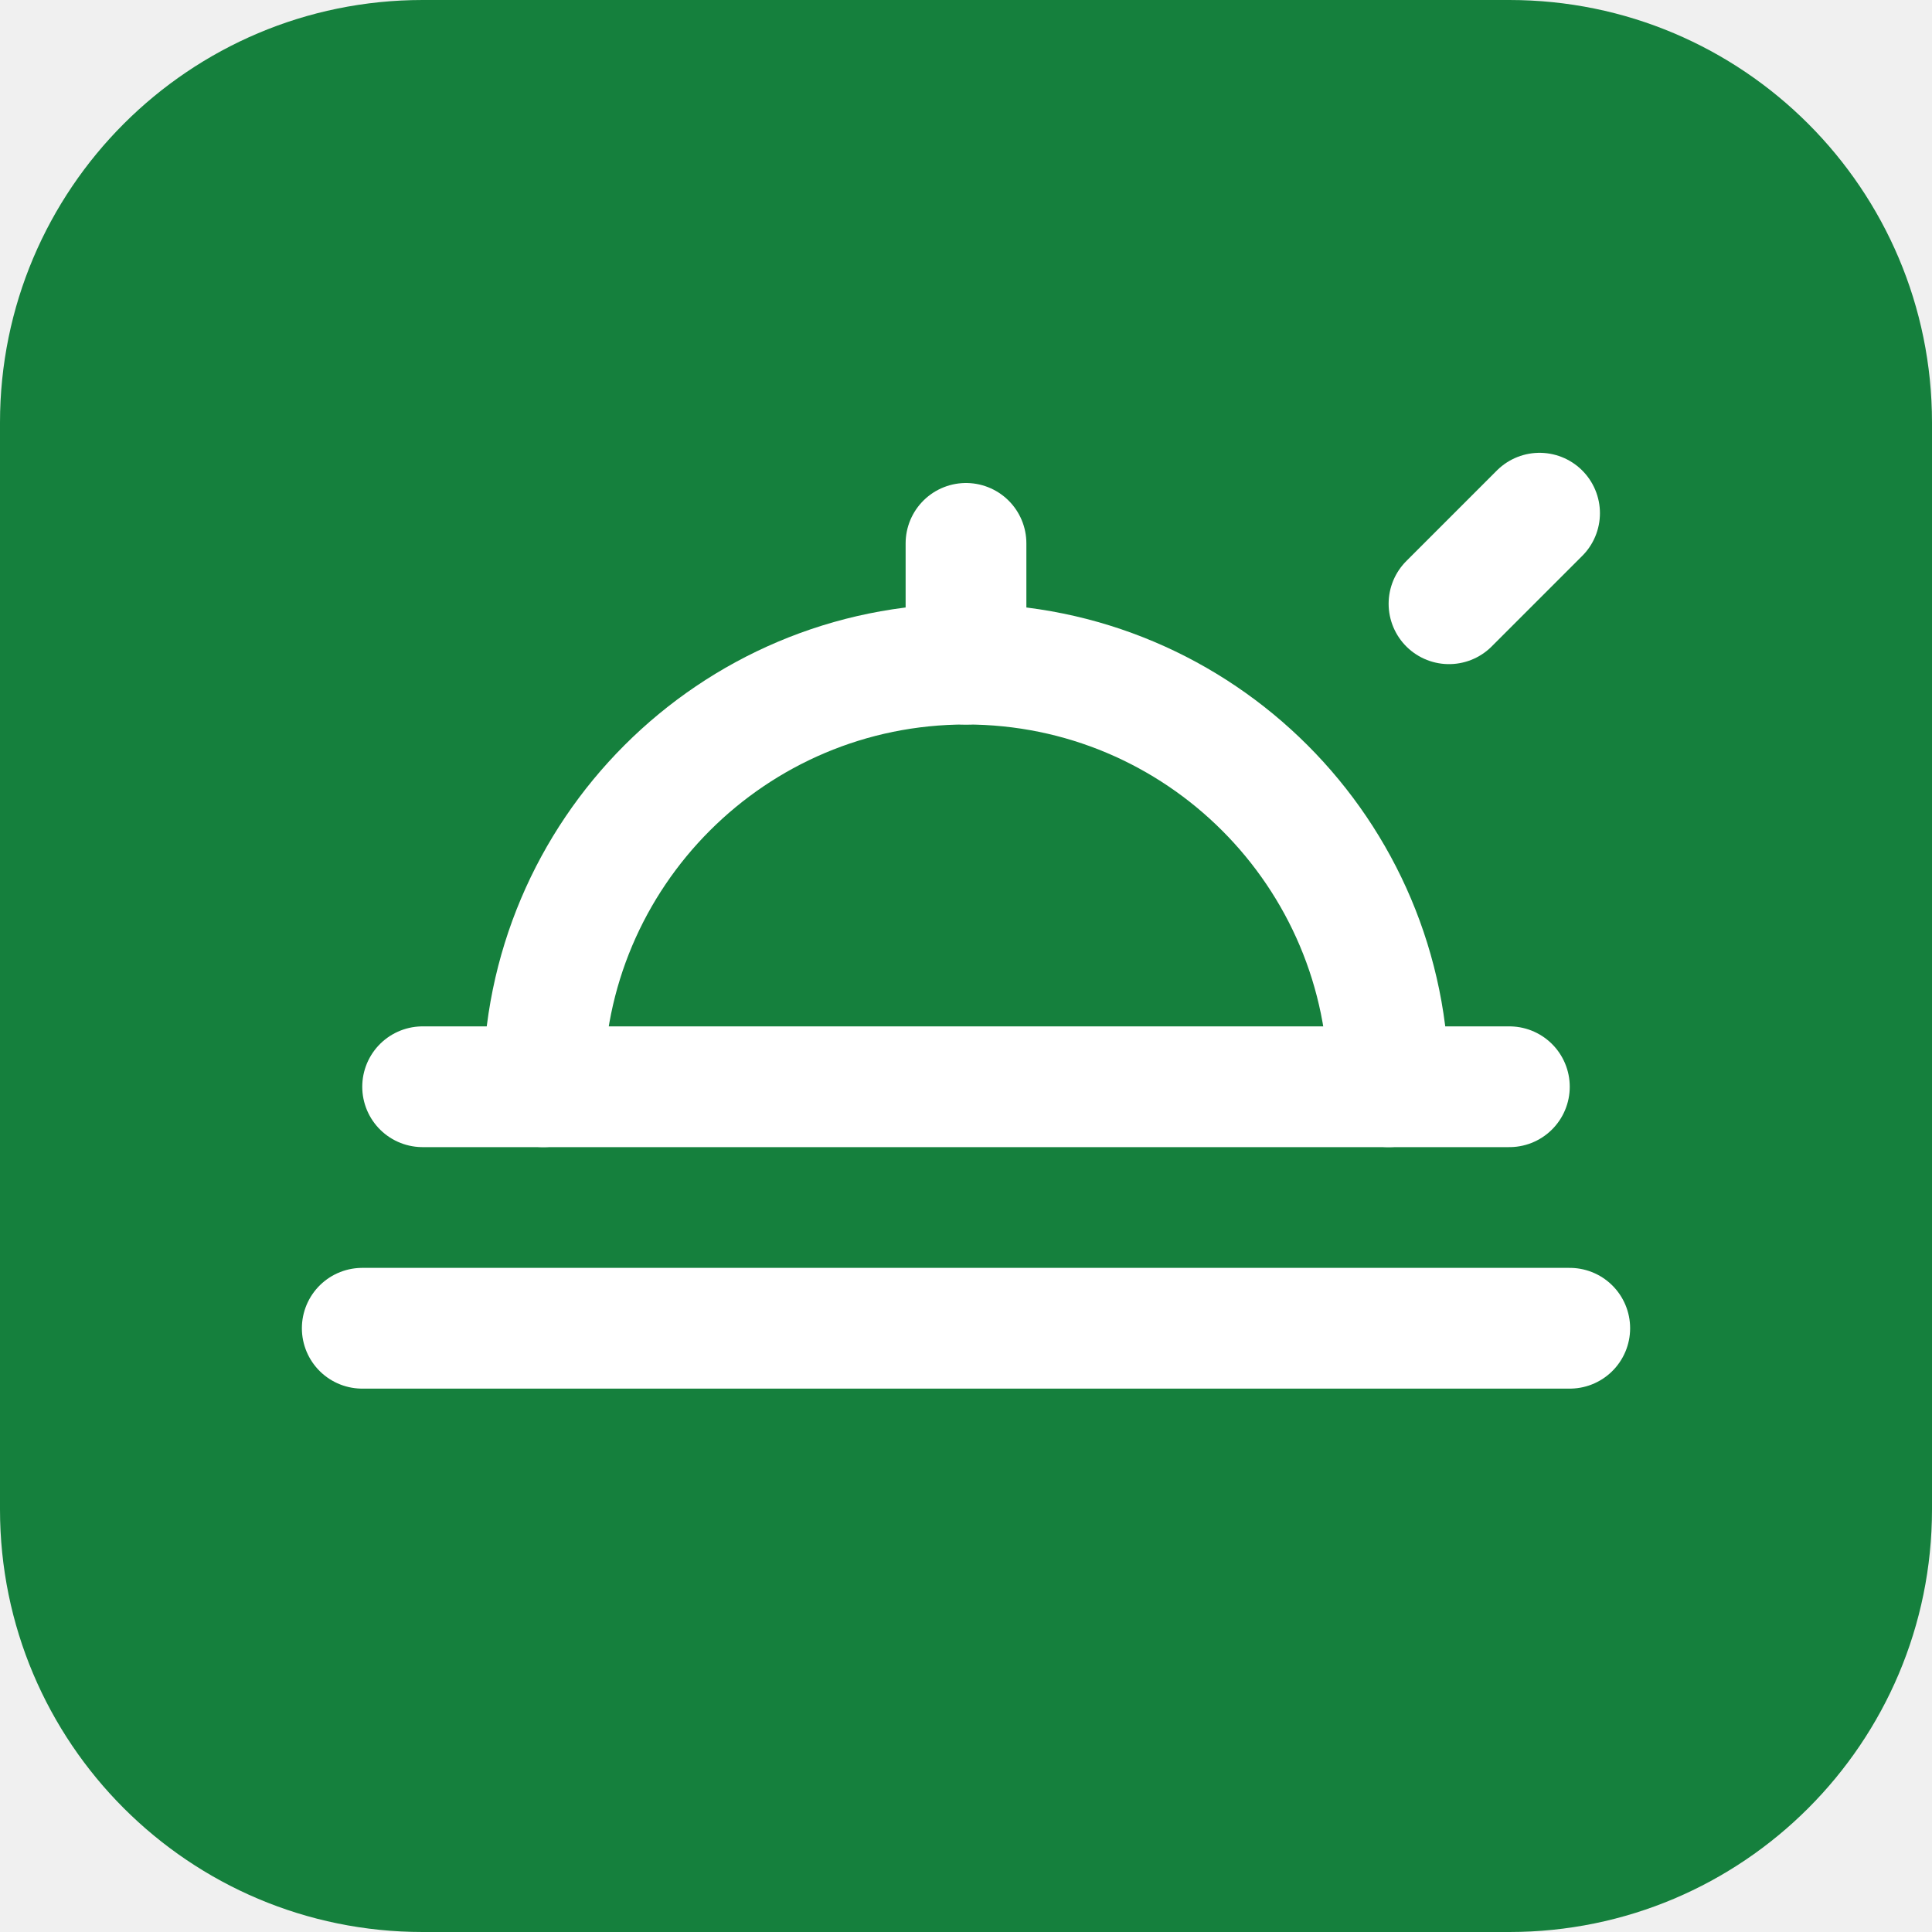
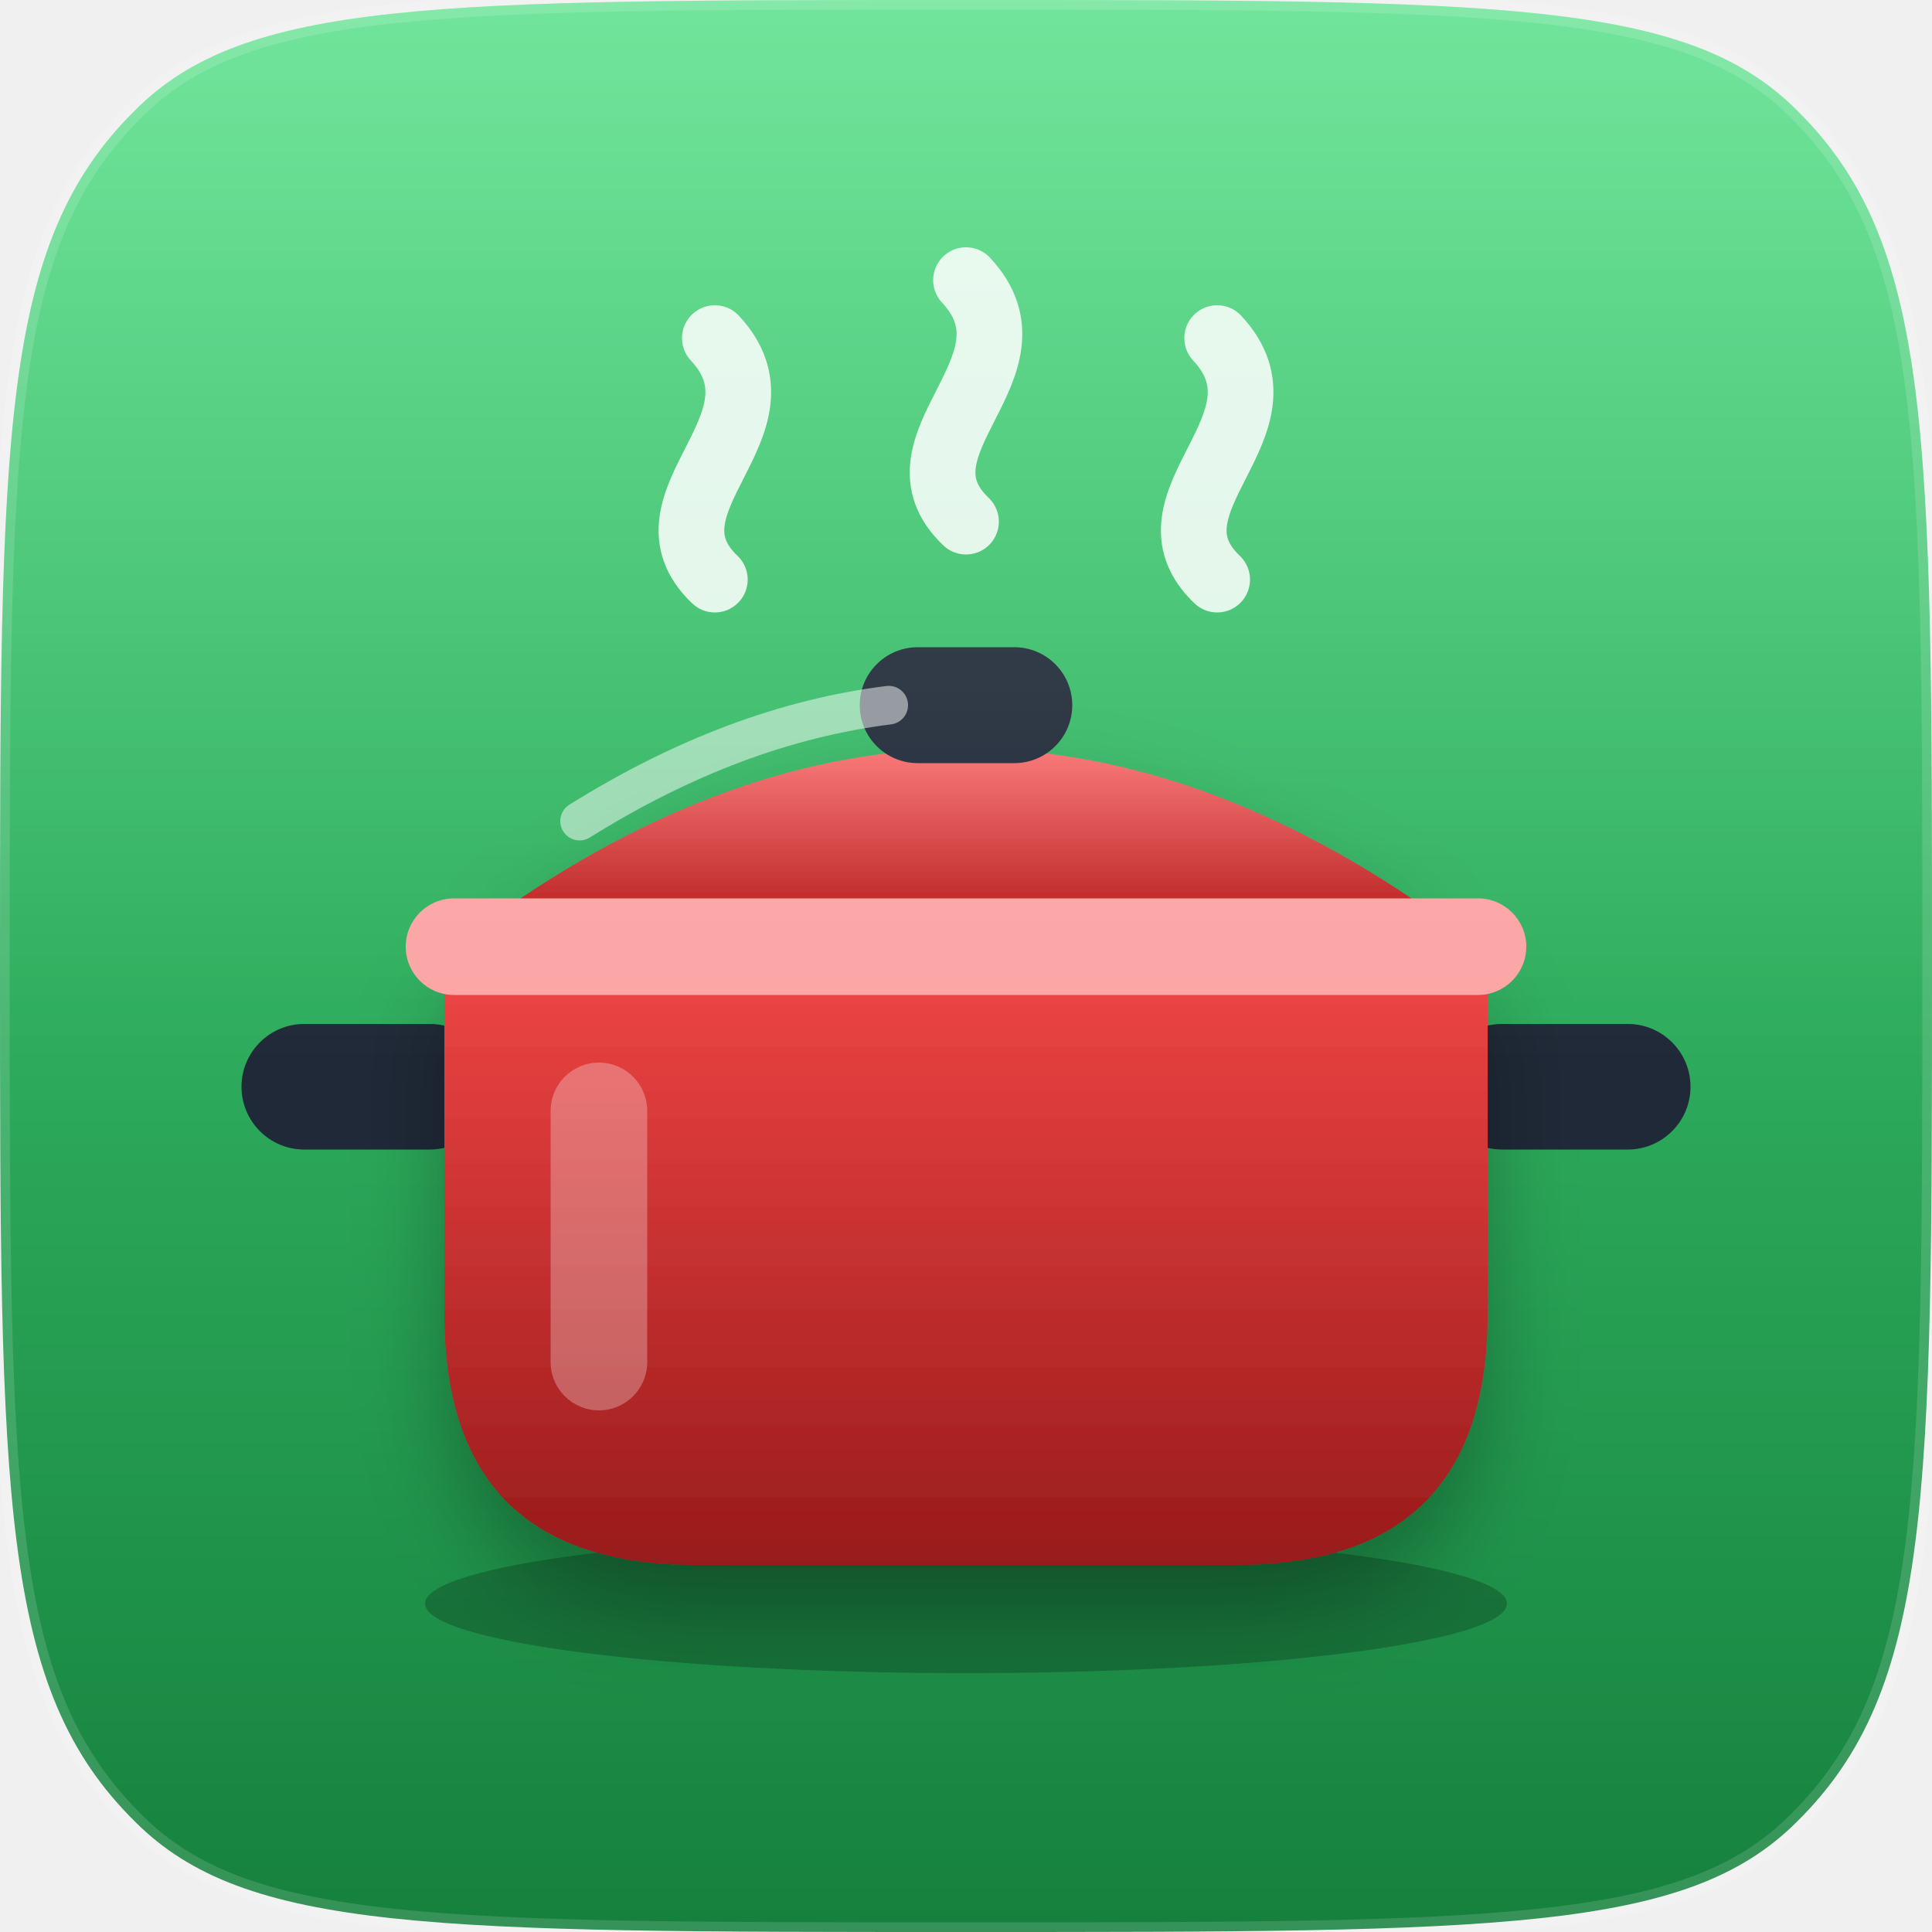
- <svg xmlns="http://www.w3.org/2000/svg" viewBox="0 0 64 64">
-   <rect width="64" height="64" rx="14" fill="#15803d" />
-   <g fill="none" stroke="#fff" stroke-width="4" stroke-linecap="round" stroke-linejoin="round">
-     <path d="M14 36h36" />
-     <path d="M18 36a14 14 0 0 1 28 0" />
-     <path d="M32 22v-4" />
-     <path d="M12 44h40" />
-     <path d="M48 20l3-3" />
+ <svg xmlns="http://www.w3.org/2000/svg" viewBox="0 0 100 100">
+   <defs>
+     <linearGradient id="a-bg" x1="0" y1="0" x2="0" y2="1">
+       <stop offset="0" stop-color="#4ade80" />
+       <stop offset="1" stop-color="#15803d" />
+     </linearGradient>
+     <linearGradient id="a-gl" x1="0" y1="0" x2="0" y2="1">
+       <stop offset="0" stop-color="#fff" stop-opacity=".22" />
+       <stop offset=".55" stop-color="#fff" stop-opacity="0" />
+     </linearGradient>
+     <filter id="a-sh" x="-30%" y="-30%" width="160%" height="160%">
+       <feDropShadow dx="0" dy="2.2" stdDeviation="2.2" flood-color="#000" flood-opacity=".28" />
+     </filter>
+     <linearGradient id="a-red" x1="0" y1="0" x2="0" y2="1">
+       <stop offset="0" stop-color="#f87171" />
+       <stop offset="1" stop-color="#b91c1c" />
+     </linearGradient>
+     <linearGradient id="a-red2" x1="0" y1="0" x2="0" y2="1">
+       <stop offset="0" stop-color="#ef4444" />
+       <stop offset="1" stop-color="#991b1b" />
+     </linearGradient>
+     <clipPath id="a-sq">
+       <path d="M50 0C77.6 0 87.3 0 93 5.7C100 12.6 100 22.4 100 50C100 77.6 100 87.4 93 94.3C87.3 100 77.6 100 50 100C22.4 100 12.7 100 7 94.3C0 87.4 0 77.6 0 50C0 22.4 0 12.6 7 5.7C12.7 0 22.4 0 50 0Z" />
+     </clipPath>
+   </defs>
+   <path d="M50 0C77.6 0 87.3 0 93 5.7C100 12.6 100 22.4 100 50C100 77.6 100 87.4 93 94.3C87.3 100 77.6 100 50 100C22.4 100 12.7 100 7 94.3C0 87.4 0 77.6 0 50C0 22.4 0 12.6 7 5.7C12.7 0 22.4 0 50 0Z" fill="url(#a-bg)" />
+   <g clip-path="url(#a-sq)">
+     <path d="M37 30 c-4.2-4 4.2-8 0-12.5 M50 27 c-4.2-4 4.2-8 0-12.5 M63 30 c-4.2-4 4.2-8 0-12.5" fill="none" stroke="#fff" stroke-opacity=".85" stroke-width="3.4" stroke-linecap="round" />
+     <ellipse cx="50" cy="83" rx="28" ry="3.6" fill="#000" opacity=".22" />
+     <rect x="12.5" y="53" width="13" height="6.5" rx="3.25" fill="#1f2937" />
+     <rect x="74.5" y="53" width="13" height="6.5" rx="3.25" fill="#1f2937" />
+     <g filter="url(#a-sh)">
+       <path d="M23 50 H77 V68 Q77 81 64 81 H36 Q23 81 23 68Z" fill="url(#a-red2)" />
+       <path d="M25.5 47.5 Q50 30 74.5 47.5Z" fill="url(#a-red)" />
+     </g>
+     <rect x="21" y="46.5" width="58" height="5" rx="2.5" fill="#fca5a5" />
+     <rect x="44.5" y="33.5" width="11" height="6" rx="3" fill="#1f2937" />
+     <rect x="28.5" y="55" width="5" height="18" rx="2.5" fill="#fff" fill-opacity=".28" />
+     <path d="M30 42.5 Q38 37.5 46 36.5" stroke="#fff" stroke-opacity=".5" stroke-width="2" fill="none" stroke-linecap="round" />
  </g>
+   <path d="M50 0C77.6 0 87.3 0 93 5.7C100 12.6 100 22.4 100 50C100 77.6 100 87.4 93 94.3C87.3 100 77.6 100 50 100C22.4 100 12.7 100 7 94.3C0 87.4 0 77.6 0 50C0 22.4 0 12.6 7 5.7C12.7 0 22.4 0 50 0Z" fill="url(#a-gl)" />
+   <path d="M50 0C77.6 0 87.3 0 93 5.7C100 12.6 100 22.4 100 50C100 77.6 100 87.4 93 94.3C87.3 100 77.6 100 50 100C22.4 100 12.7 100 7 94.3C0 87.4 0 77.6 0 50C0 22.4 0 12.6 7 5.7C12.7 0 22.4 0 50 0Z" fill="none" stroke="#fff" stroke-opacity=".14" stroke-width="1" />
</svg>
